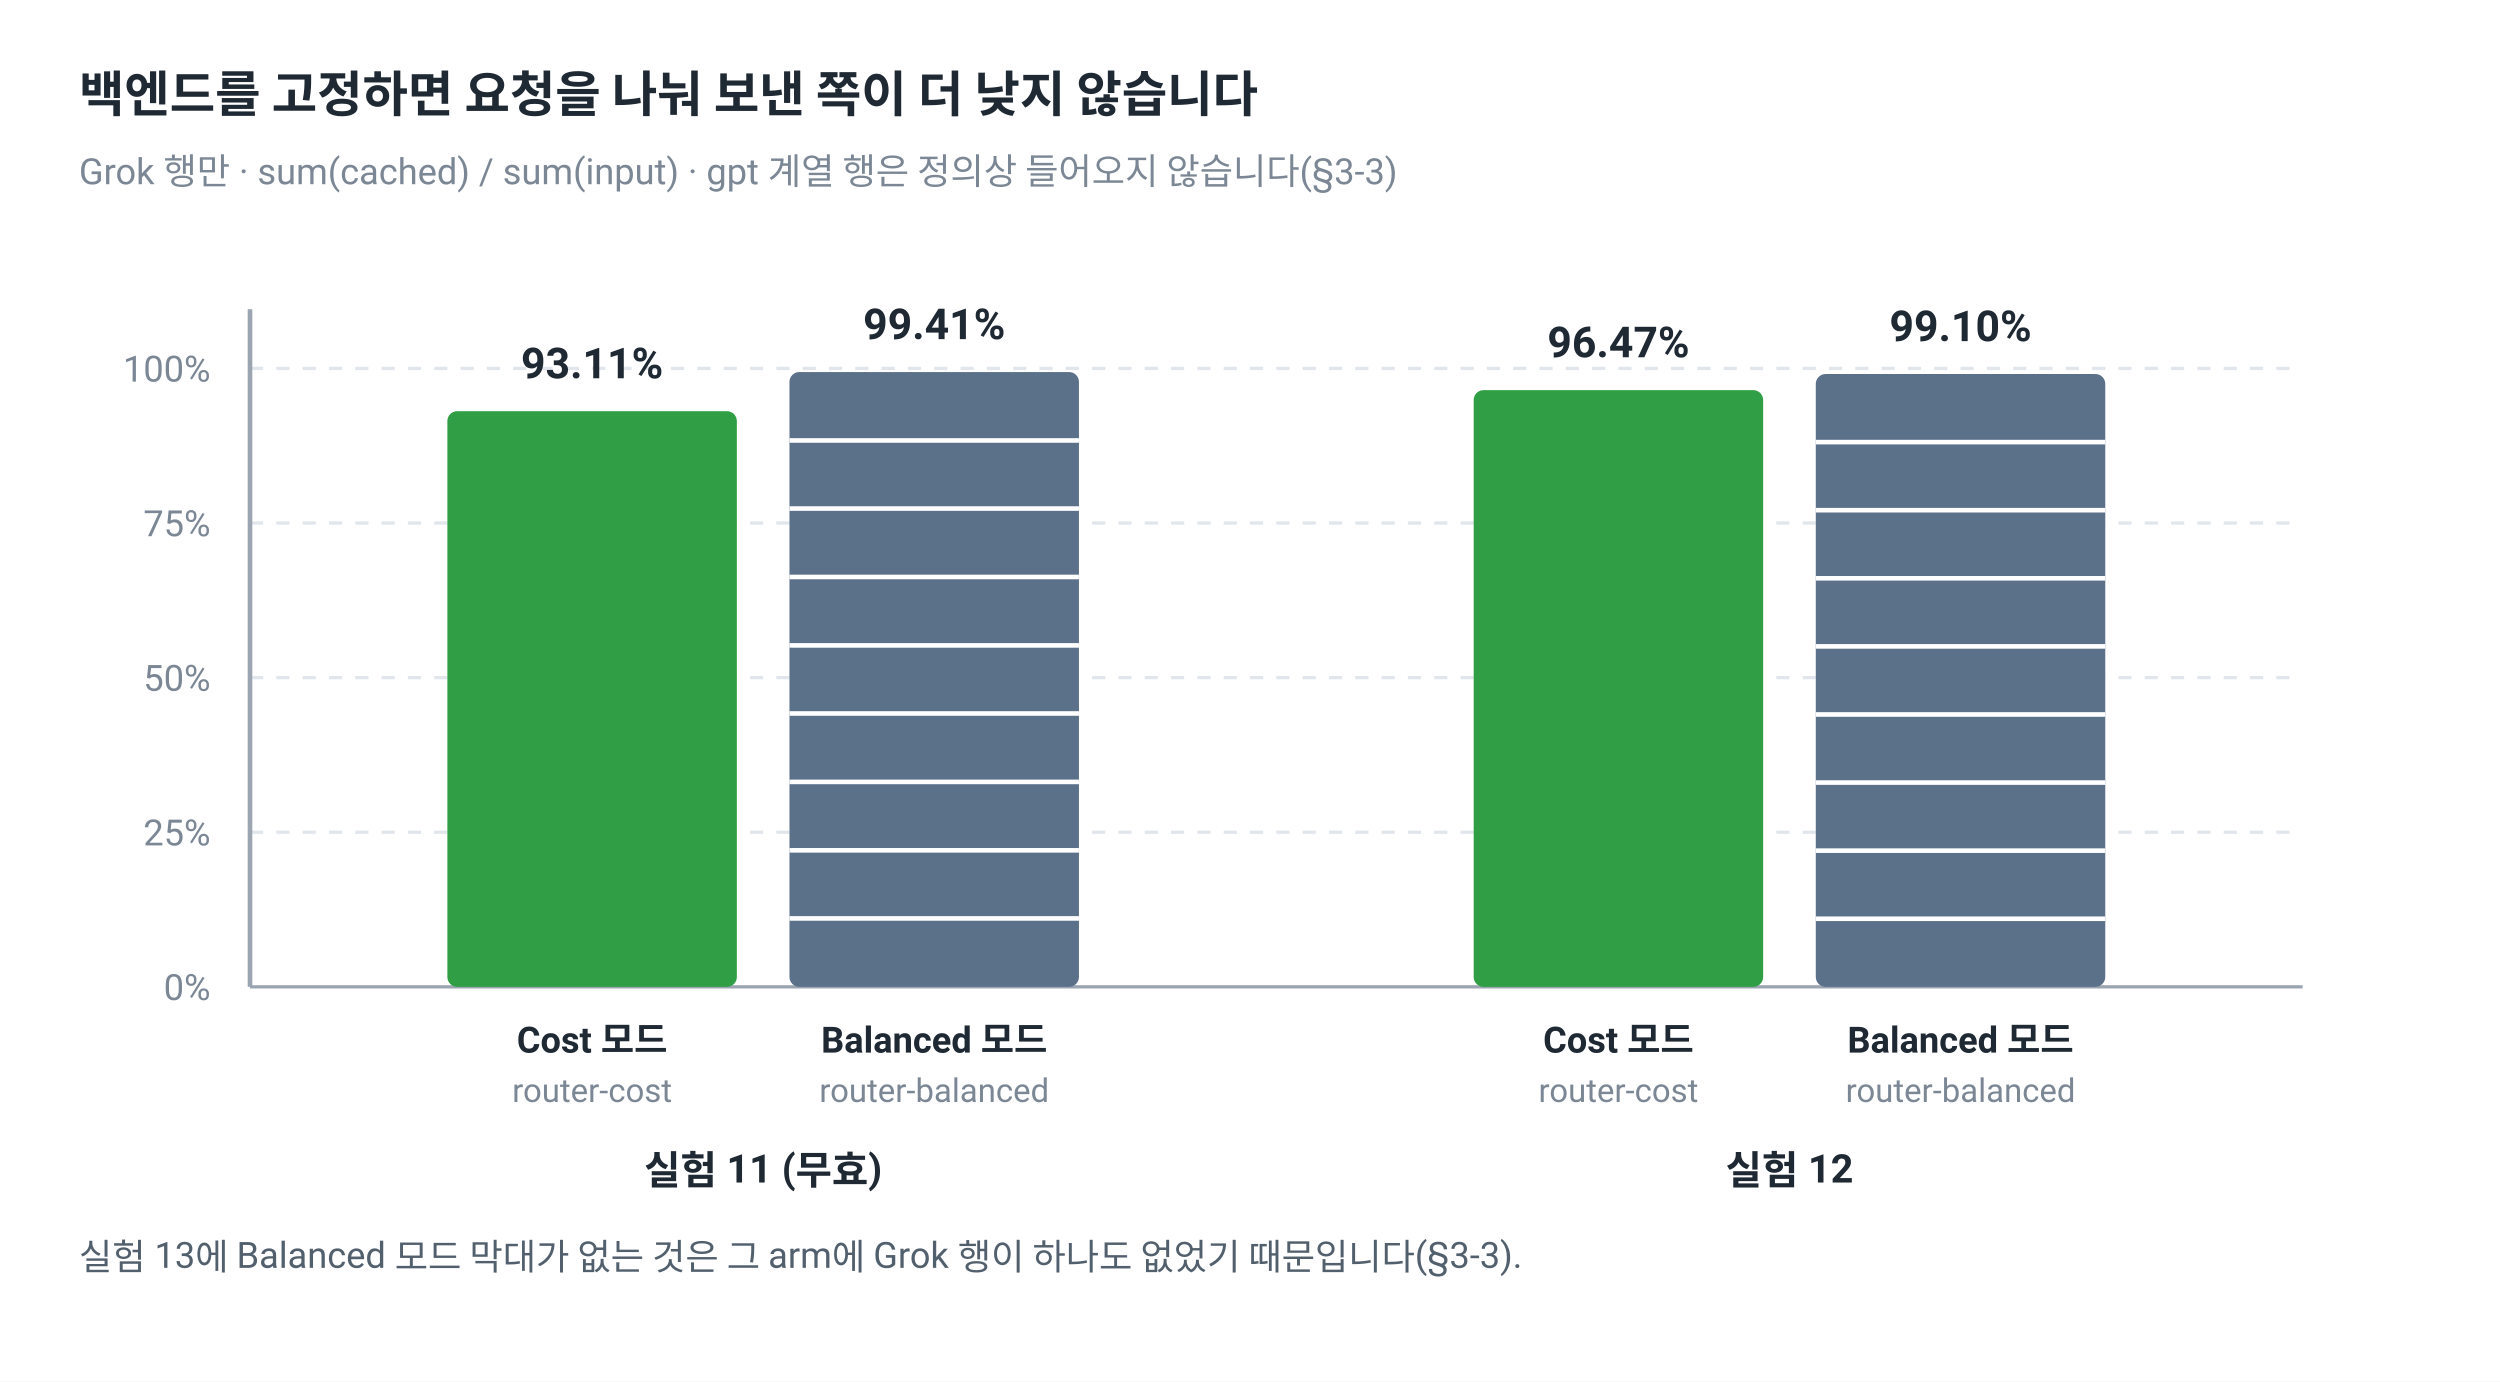
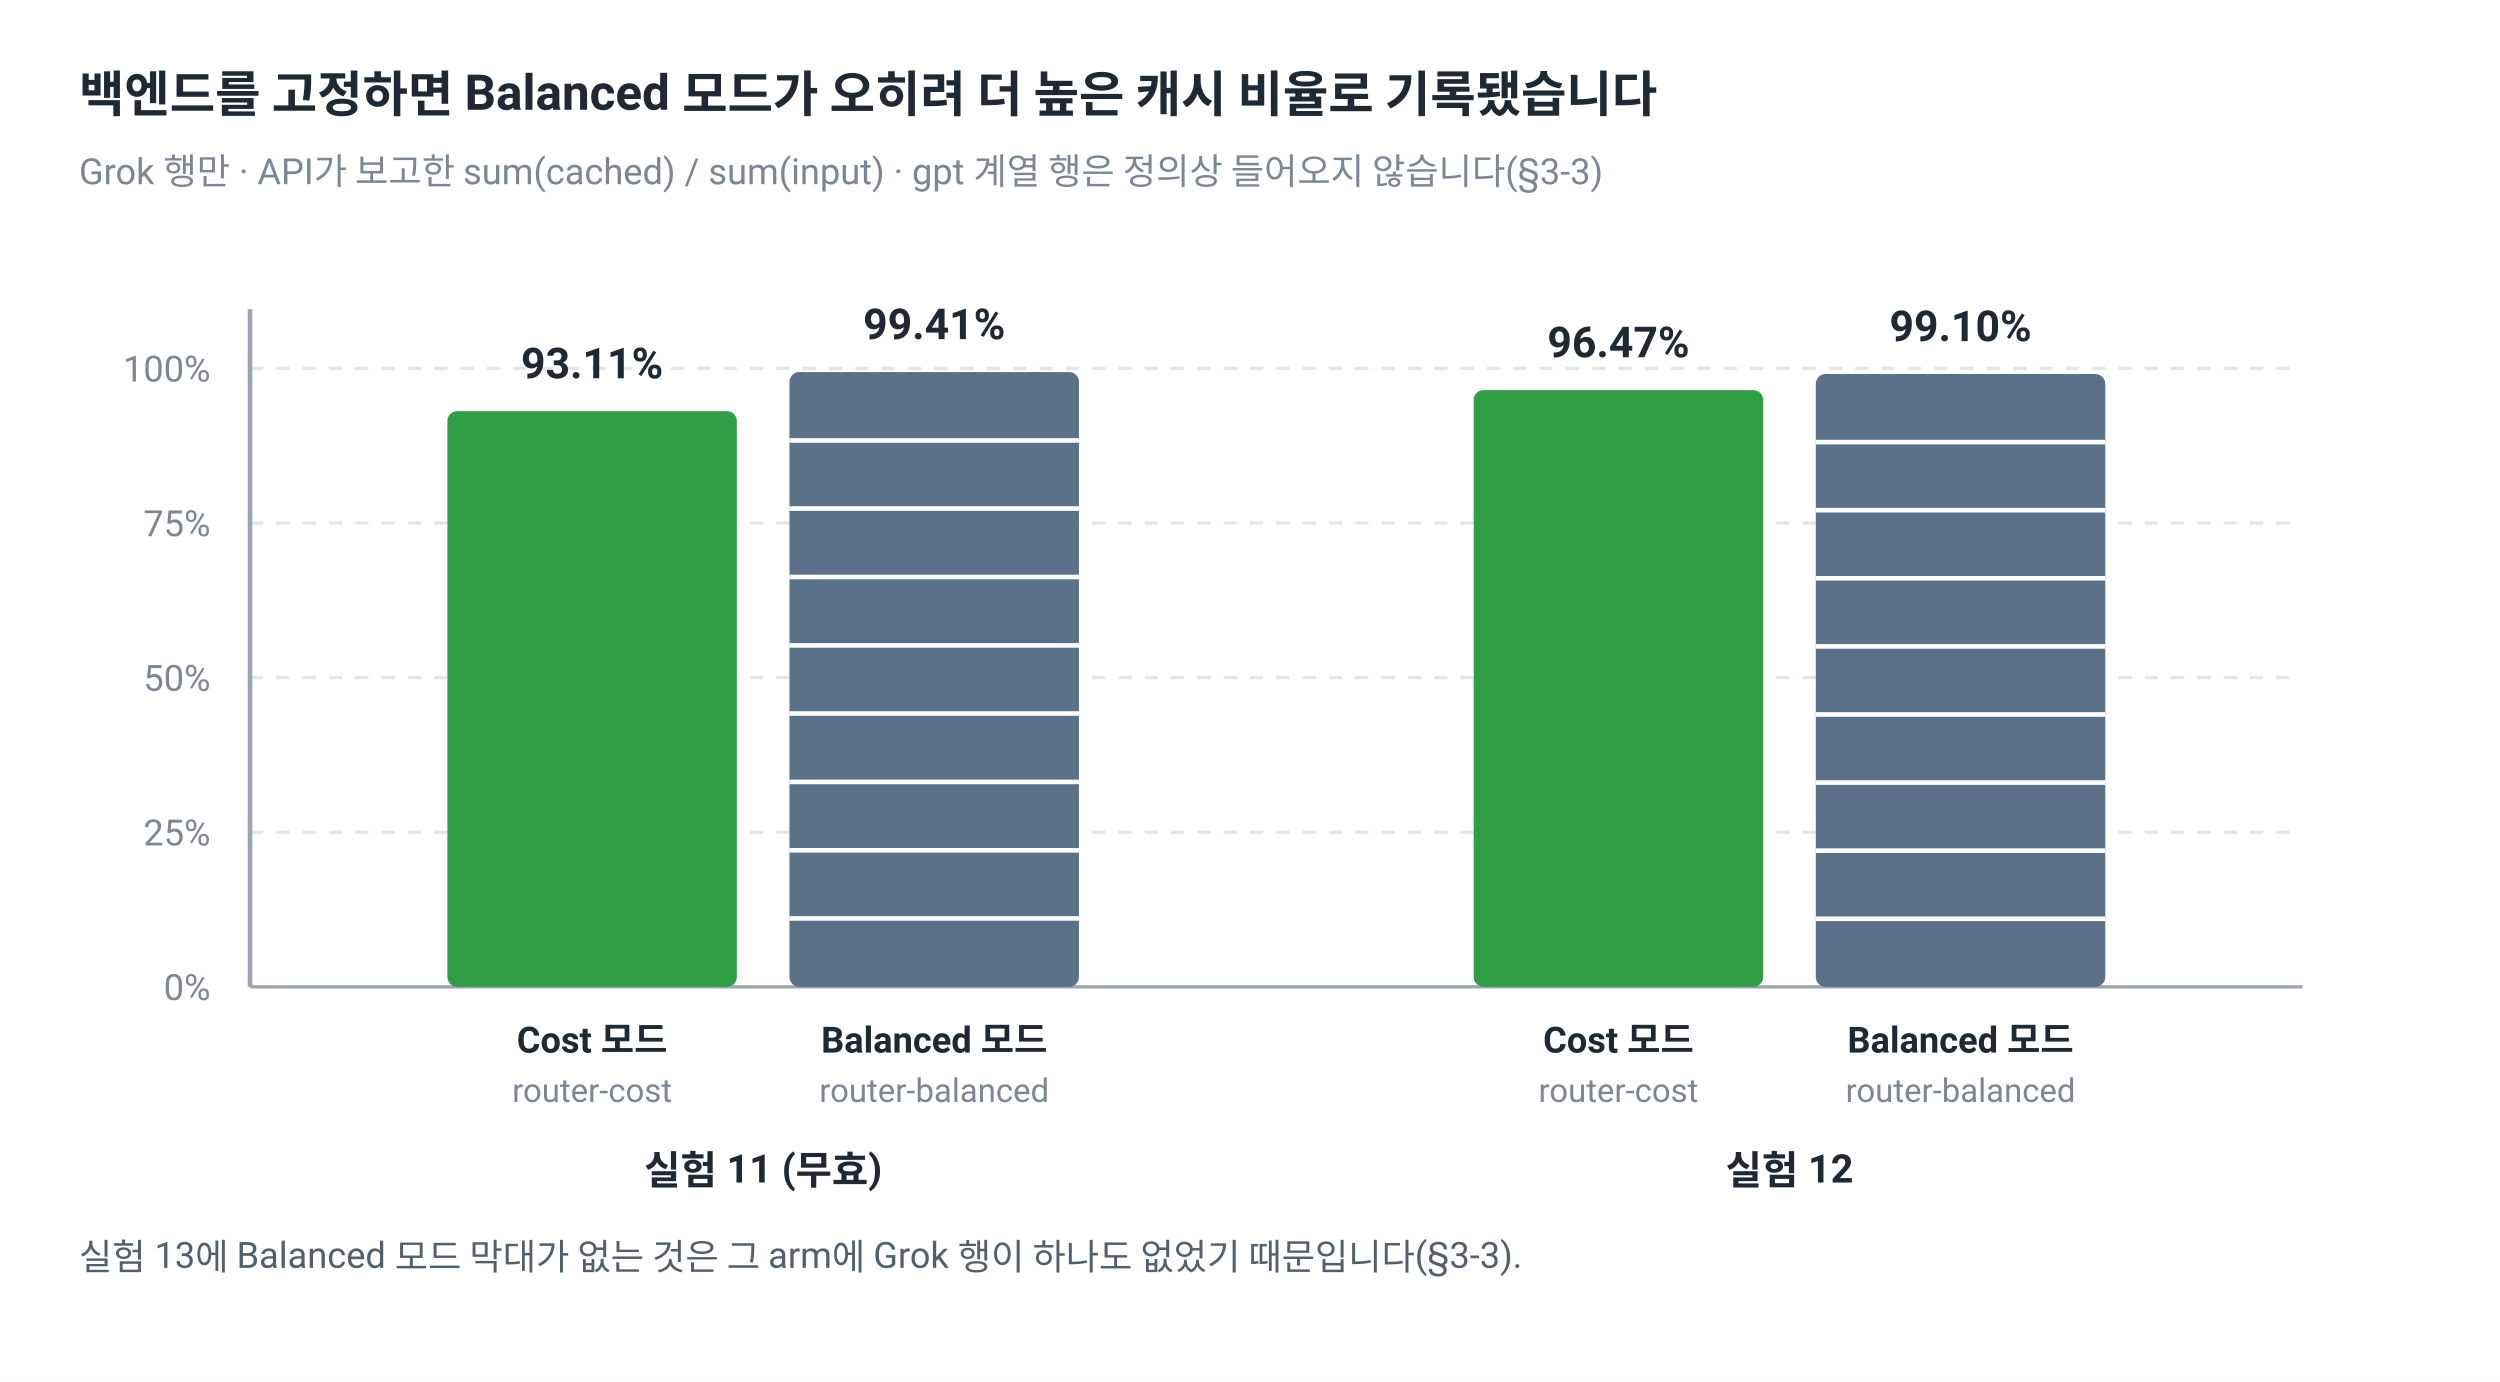
<svg xmlns="http://www.w3.org/2000/svg" width="760" height="420" viewBox="0 0 760 420" font-family="-apple-system, BlinkMacSystemFont, 'Segoe UI', Roboto, sans-serif" role="img" aria-labelledby="chart-title chart-desc">
  <rect x="0" y="0" width="760" height="420" fill="#ffffff" />
-   <text x="24.0" y="34.0" font-size="15" fill="#1f2933" text-anchor="start" font-weight="700">백엔드를 고정하면 요청을 나눠 보낸 쪽이 더 낮지 않습니다</text>
-   <text x="24.0" y="56.0" font-size="11" fill="#7b8794" text-anchor="start">Grok 행만 · sum(cached) / sum(input) · gpt 계열 행은 정의상 들어오지 않습니다(§3-3)</text>
+   <text x="24.0" y="34.0" font-size="15" fill="#1f2933" text-anchor="start" font-weight="700">백엔드를 고정하면 Balanced 모드가 오히려 더 높은 캐시 비율로 기록됐습니다</text>
+   <text x="24.0" y="56.0" font-size="11" fill="#7b8794" text-anchor="start">Grok 행만 · API가 보고한 sum(cached) / sum(input) · gpt 계열 행은 정의상 들어오지 않습니다(§3-3)</text>
  <line x1="76.0" y1="300.0" x2="700.0" y2="300.0" stroke="#9aa5b1" stroke-width="1" />
  <text x="64.0" y="304.0" font-size="11" fill="#7b8794" text-anchor="end">0%</text>
  <line x1="76.0" y1="253.0" x2="700.0" y2="253.0" stroke="#e1e6ec" stroke-width="1" stroke-dasharray="4 4" />
  <text x="64.0" y="257.0" font-size="11" fill="#7b8794" text-anchor="end">25%</text>
  <line x1="76.0" y1="206.0" x2="700.0" y2="206.0" stroke="#e1e6ec" stroke-width="1" stroke-dasharray="4 4" />
  <text x="64.0" y="210.0" font-size="11" fill="#7b8794" text-anchor="end">50%</text>
  <line x1="76.0" y1="159.0" x2="700.0" y2="159.0" stroke="#e1e6ec" stroke-width="1" stroke-dasharray="4 4" />
  <text x="64.0" y="163.0" font-size="11" fill="#7b8794" text-anchor="end">75%</text>
  <line x1="76.0" y1="112.0" x2="700.0" y2="112.0" stroke="#e1e6ec" stroke-width="1" stroke-dasharray="4 4" />
  <text x="64.0" y="116.0" font-size="11" fill="#7b8794" text-anchor="end">100%</text>
  <line x1="76.0" y1="94.0" x2="76.0" y2="300.0" stroke="#9aa5b1" stroke-width="1.4" />
  <rect x="136.0" y="125.0" width="88.0" height="175.0" rx="3" fill="#2f9e44" />
  <text x="180.0" y="115.0" font-size="13" fill="#1f2933" text-anchor="middle" font-weight="700">93.11%</text>
  <text x="180.0" y="320.0" font-size="11" fill="#1f2933" text-anchor="middle" font-weight="600">Cost 모드</text>
  <text x="180.0" y="335.0" font-size="10" fill="#7b8794" text-anchor="middle">router-cost</text>
  <rect x="240.0" y="113.1" width="88.0" height="186.9" rx="3" fill="#5b7089" />
  <line x1="240.0" y1="133.9" x2="328.0" y2="133.9" stroke="#ffffff" stroke-width="1.4" />
  <line x1="240.0" y1="154.6" x2="328.0" y2="154.6" stroke="#ffffff" stroke-width="1.4" />
  <line x1="240.0" y1="175.4" x2="328.0" y2="175.4" stroke="#ffffff" stroke-width="1.4" />
  <line x1="240.0" y1="196.2" x2="328.0" y2="196.2" stroke="#ffffff" stroke-width="1.4" />
  <line x1="240.0" y1="216.9" x2="328.0" y2="216.9" stroke="#ffffff" stroke-width="1.4" />
  <line x1="240.0" y1="237.7" x2="328.0" y2="237.7" stroke="#ffffff" stroke-width="1.4" />
  <line x1="240.0" y1="258.5" x2="328.0" y2="258.5" stroke="#ffffff" stroke-width="1.4" />
  <line x1="240.0" y1="279.2" x2="328.0" y2="279.2" stroke="#ffffff" stroke-width="1.4" />
  <text x="284.0" y="103.1" font-size="13" fill="#1f2933" text-anchor="middle" font-weight="700">99.41%</text>
  <text x="284.0" y="320.0" font-size="11" fill="#1f2933" text-anchor="middle" font-weight="600">Balanced 모드</text>
  <text x="284.0" y="335.0" font-size="10" fill="#7b8794" text-anchor="middle">router-balanced</text>
  <text x="232.0" y="360.0" font-size="12" fill="#1f2933" text-anchor="middle" font-weight="600">실험 11 (무효)</text>
  <rect x="448.0" y="118.6" width="88.0" height="181.4" rx="3" fill="#2f9e44" />
  <text x="492.0" y="108.6" font-size="13" fill="#1f2933" text-anchor="middle" font-weight="700">96.47%</text>
  <text x="492.0" y="320.0" font-size="11" fill="#1f2933" text-anchor="middle" font-weight="600">Cost 모드</text>
  <text x="492.0" y="335.0" font-size="10" fill="#7b8794" text-anchor="middle">router-cost</text>
  <rect x="552.0" y="113.7" width="88.0" height="186.3" rx="3" fill="#5b7089" />
  <line x1="552.0" y1="134.4" x2="640.0" y2="134.4" stroke="#ffffff" stroke-width="1.4" />
  <line x1="552.0" y1="155.1" x2="640.0" y2="155.1" stroke="#ffffff" stroke-width="1.4" />
  <line x1="552.0" y1="175.8" x2="640.0" y2="175.8" stroke="#ffffff" stroke-width="1.4" />
  <line x1="552.0" y1="196.5" x2="640.0" y2="196.5" stroke="#ffffff" stroke-width="1.4" />
  <line x1="552.0" y1="217.2" x2="640.0" y2="217.2" stroke="#ffffff" stroke-width="1.4" />
  <line x1="552.0" y1="237.9" x2="640.0" y2="237.9" stroke="#ffffff" stroke-width="1.4" />
  <line x1="552.0" y1="258.6" x2="640.0" y2="258.6" stroke="#ffffff" stroke-width="1.4" />
  <line x1="552.0" y1="279.3" x2="640.0" y2="279.3" stroke="#ffffff" stroke-width="1.4" />
  <text x="596.0" y="103.7" font-size="13" fill="#1f2933" text-anchor="middle" font-weight="700">99.10%</text>
  <text x="596.0" y="320.0" font-size="11" fill="#1f2933" text-anchor="middle" font-weight="600">Balanced 모드</text>
  <text x="596.0" y="335.0" font-size="10" fill="#7b8794" text-anchor="middle">router-balanced</text>
  <text x="544.0" y="360.0" font-size="12" fill="#1f2933" text-anchor="middle" font-weight="600">실험 12</text>
  <text x="24.0" y="386.0" font-size="11" fill="#52606d" text-anchor="start">실험 13에 Balanced 모드 막대가 없는 것은 그 arm에 Grok 행이 하나도 없었기 때문입니다(§3-3).</text>
</svg>
